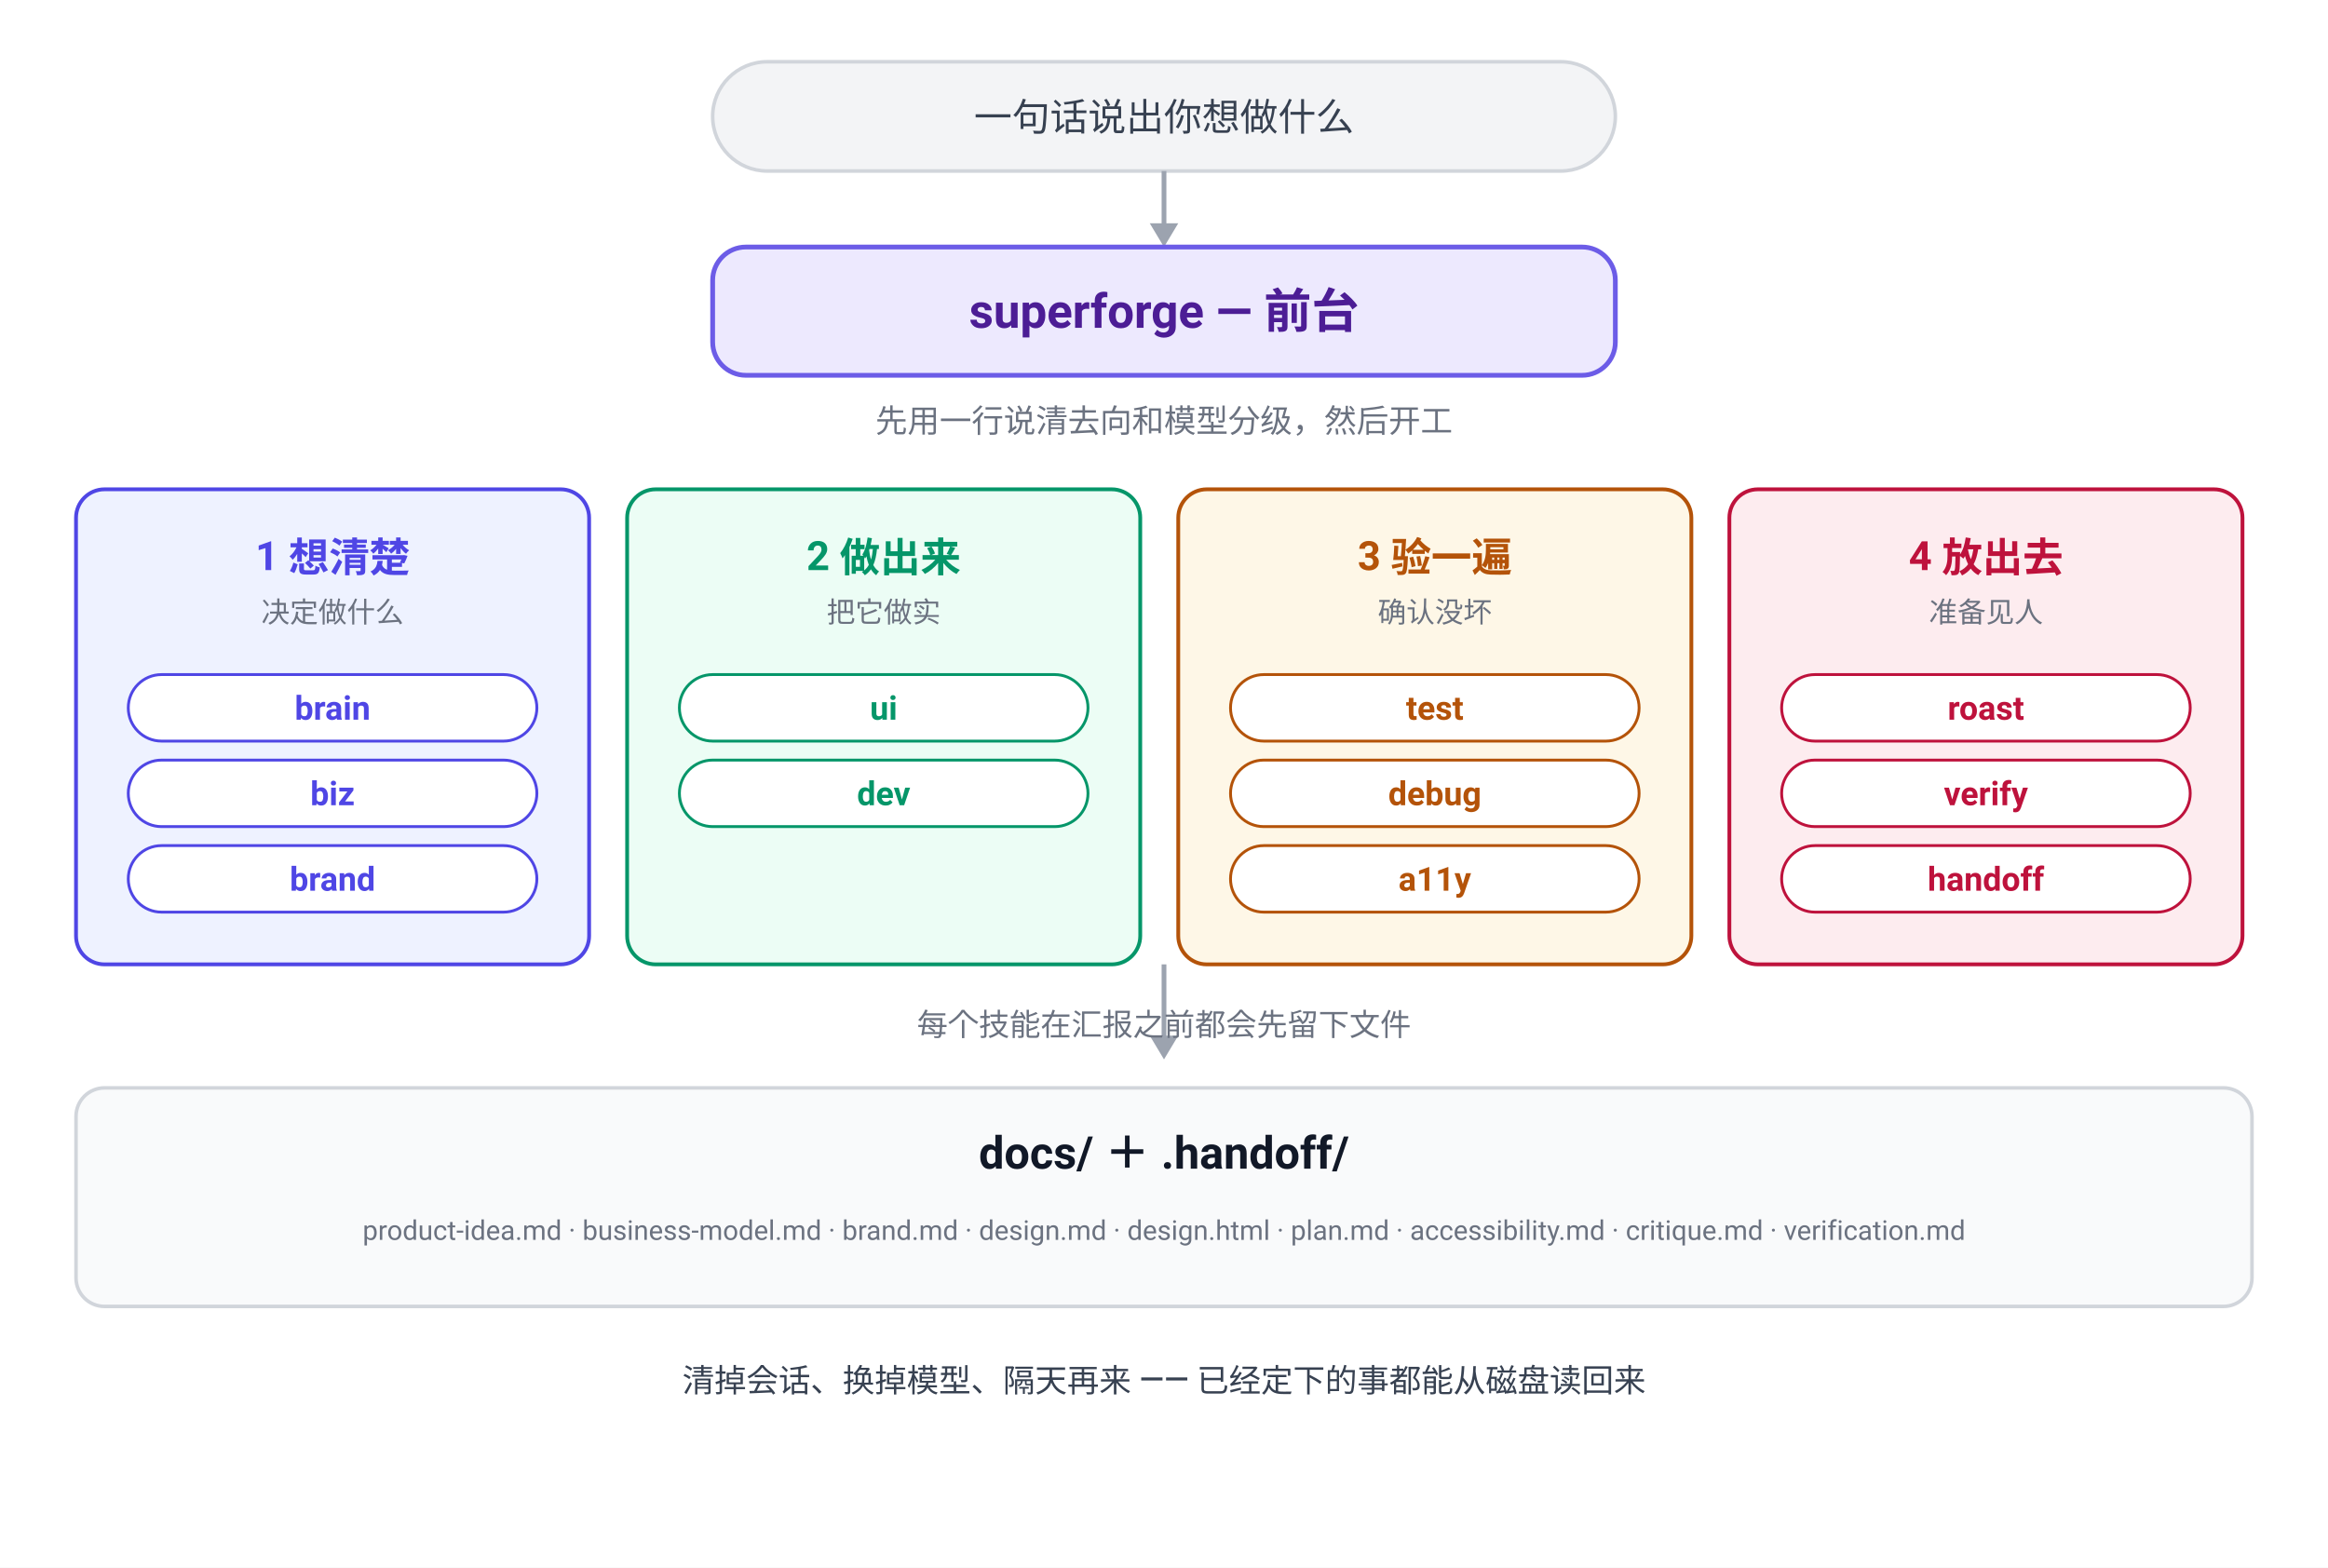
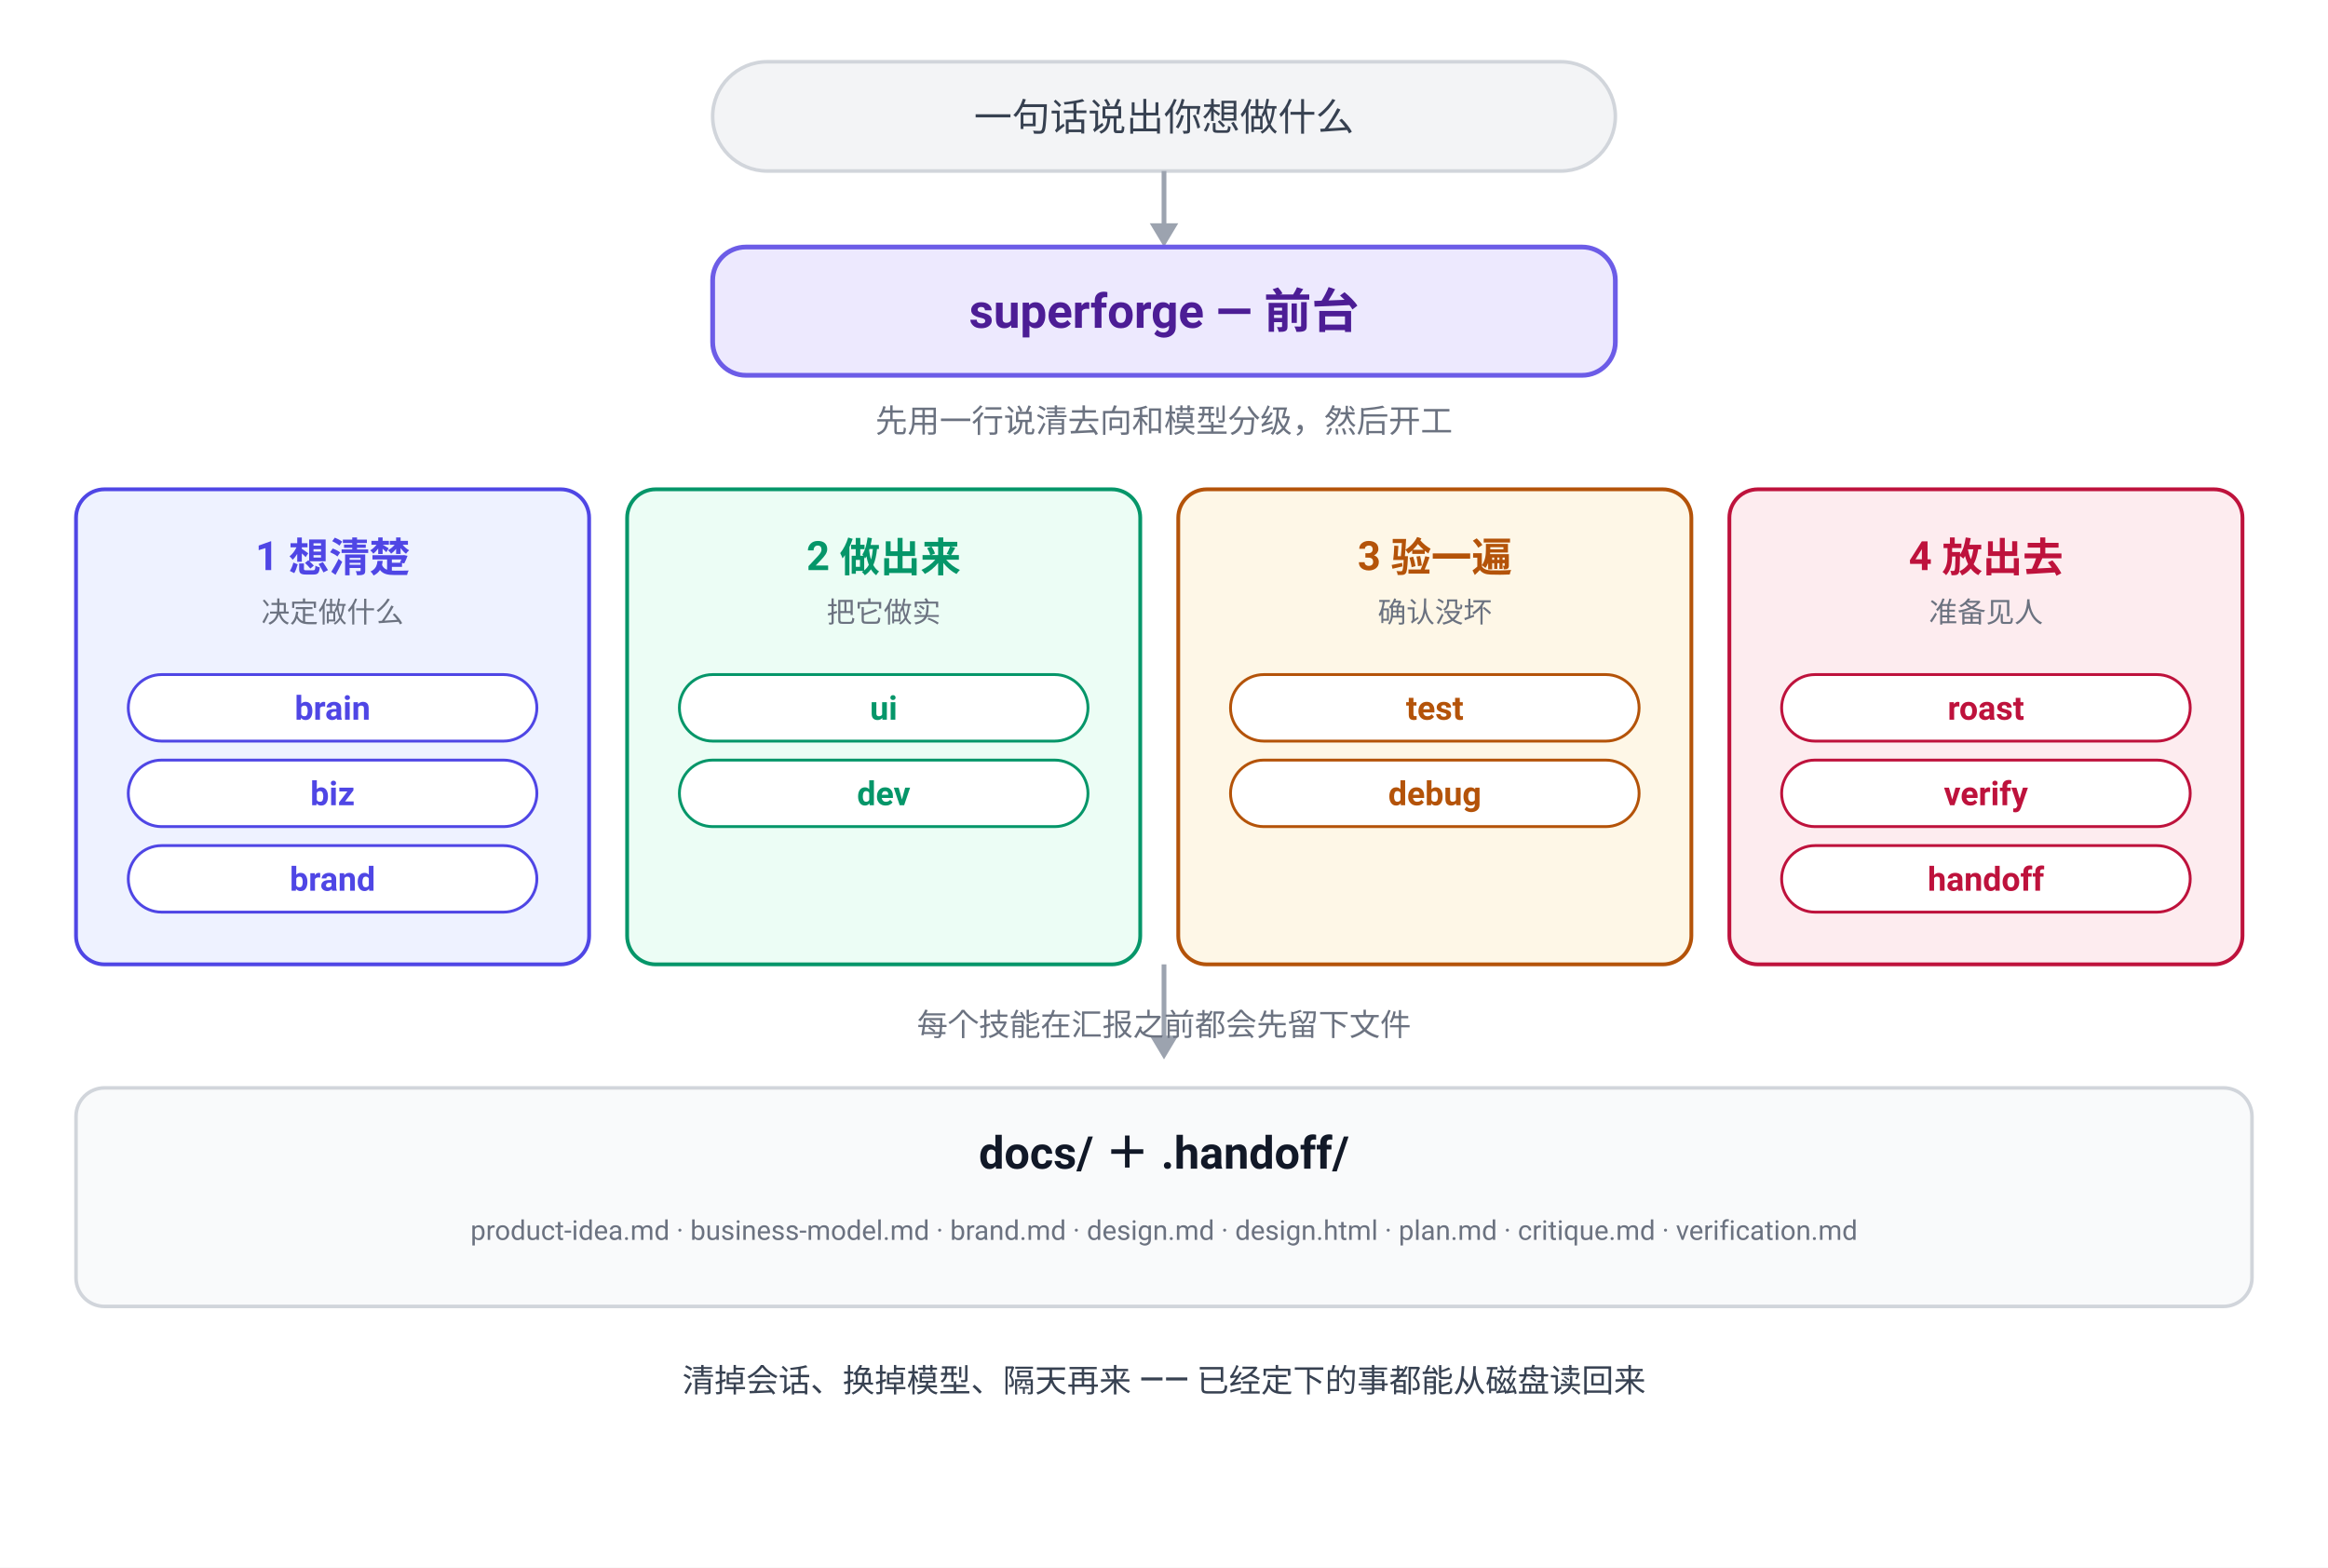
<svg xmlns="http://www.w3.org/2000/svg" viewBox="0 0 980 660" width="980" height="660" role="img">
  <rect x="0" y="0" width="980" height="660" rx="0" fill="#FFFFFF" stroke="none" stroke-width="1.5" />
  <rect x="300" y="26" width="380" height="46" rx="23" fill="#F3F4F6" stroke="#D1D5DB" stroke-width="1.5" />
  <text x="490.0" y="55" font-family="-apple-system,BlinkMacSystemFont,'Segoe UI','Hiragino Sans','Noto Sans JP','Noto Sans KR','Noto Sans SC','Malgun Gothic',Roboto,sans-serif" font-size="16" fill="#374151" font-weight="500" text-anchor="middle" opacity="1.0">一句话说出你想做什么</text>
  <line x1="490.0" y1="72" x2="490.0" y2="95" stroke="#9CA3AF" stroke-width="2" />
  <path d="M 484.0 94 L 490.0 104 L 496.0 94 Z" fill="#9CA3AF" />
  <rect x="300" y="104" width="380" height="54" rx="14" fill="#EDE9FE" stroke="#6C5CE7" stroke-width="2" />
  <text x="490.0" y="138" font-family="-apple-system,BlinkMacSystemFont,'Segoe UI','Hiragino Sans','Noto Sans JP','Noto Sans KR','Noto Sans SC','Malgun Gothic',Roboto,sans-serif" font-size="20" fill="#4C1D95" font-weight="700" text-anchor="middle" opacity="1.0">superforge — 前台</text>
  <text x="490.0" y="182" font-family="-apple-system,BlinkMacSystemFont,'Segoe UI','Hiragino Sans','Noto Sans JP','Noto Sans KR','Noto Sans SC','Malgun Gothic',Roboto,sans-serif" font-size="13.5" fill="#6B7280" font-weight="400" text-anchor="middle" opacity="1.0">先用一行说清去向和模型分级，然后开工</text>
  <rect x="32" y="206" width="216" height="200" rx="12" fill="#EEF2FF" stroke="#4F46E5" stroke-width="1.6" />
  <text x="140.0" y="240" font-family="-apple-system,BlinkMacSystemFont,'Segoe UI','Hiragino Sans','Noto Sans JP','Noto Sans KR','Noto Sans SC','Malgun Gothic',Roboto,sans-serif" font-size="17" fill="#4F46E5" font-weight="700" text-anchor="middle" opacity="1.0">1  想清楚</text>
  <text x="140.0" y="262" font-family="-apple-system,BlinkMacSystemFont,'Segoe UI','Hiragino Sans','Noto Sans JP','Noto Sans KR','Noto Sans SC','Malgun Gothic',Roboto,sans-serif" font-size="12" fill="#6B7280" font-weight="400" text-anchor="middle" opacity="1.0">决定做什么</text>
  <rect x="54" y="284" width="172" height="28" rx="14" fill="#FFFFFF" stroke="#4F46E5" stroke-width="1.2" />
  <text x="140.0" y="303" font-family="-apple-system,BlinkMacSystemFont,'Segoe UI','Hiragino Sans','Noto Sans JP','Noto Sans KR','Noto Sans SC','Malgun Gothic',Roboto,sans-serif" font-size="14" fill="#4F46E5" font-weight="600" text-anchor="middle" opacity="1.0">brain</text>
  <rect x="54" y="320" width="172" height="28" rx="14" fill="#FFFFFF" stroke="#4F46E5" stroke-width="1.2" />
  <text x="140.0" y="339" font-family="-apple-system,BlinkMacSystemFont,'Segoe UI','Hiragino Sans','Noto Sans JP','Noto Sans KR','Noto Sans SC','Malgun Gothic',Roboto,sans-serif" font-size="14" fill="#4F46E5" font-weight="600" text-anchor="middle" opacity="1.0">biz</text>
  <rect x="54" y="356" width="172" height="28" rx="14" fill="#FFFFFF" stroke="#4F46E5" stroke-width="1.2" />
  <text x="140.0" y="375" font-family="-apple-system,BlinkMacSystemFont,'Segoe UI','Hiragino Sans','Noto Sans JP','Noto Sans KR','Noto Sans SC','Malgun Gothic',Roboto,sans-serif" font-size="14" fill="#4F46E5" font-weight="600" text-anchor="middle" opacity="1.0">brand</text>
  <rect x="264" y="206" width="216" height="200" rx="12" fill="#ECFDF5" stroke="#059669" stroke-width="1.6" />
  <text x="372.0" y="240" font-family="-apple-system,BlinkMacSystemFont,'Segoe UI','Hiragino Sans','Noto Sans JP','Noto Sans KR','Noto Sans SC','Malgun Gothic',Roboto,sans-serif" font-size="17" fill="#059669" font-weight="700" text-anchor="middle" opacity="1.0">2  做出来</text>
  <text x="372.0" y="262" font-family="-apple-system,BlinkMacSystemFont,'Segoe UI','Hiragino Sans','Noto Sans JP','Noto Sans KR','Noto Sans SC','Malgun Gothic',Roboto,sans-serif" font-size="12" fill="#6B7280" font-weight="400" text-anchor="middle" opacity="1.0">把它做实</text>
  <rect x="286" y="284" width="172" height="28" rx="14" fill="#FFFFFF" stroke="#059669" stroke-width="1.2" />
  <text x="372.0" y="303" font-family="-apple-system,BlinkMacSystemFont,'Segoe UI','Hiragino Sans','Noto Sans JP','Noto Sans KR','Noto Sans SC','Malgun Gothic',Roboto,sans-serif" font-size="14" fill="#059669" font-weight="600" text-anchor="middle" opacity="1.0">ui</text>
  <rect x="286" y="320" width="172" height="28" rx="14" fill="#FFFFFF" stroke="#059669" stroke-width="1.2" />
  <text x="372.0" y="339" font-family="-apple-system,BlinkMacSystemFont,'Segoe UI','Hiragino Sans','Noto Sans JP','Noto Sans KR','Noto Sans SC','Malgun Gothic',Roboto,sans-serif" font-size="14" fill="#059669" font-weight="600" text-anchor="middle" opacity="1.0">dev</text>
  <rect x="496" y="206" width="216" height="200" rx="12" fill="#FEF7E7" stroke="#B45309" stroke-width="1.6" />
  <text x="604.0" y="240" font-family="-apple-system,BlinkMacSystemFont,'Segoe UI','Hiragino Sans','Noto Sans JP','Noto Sans KR','Noto Sans SC','Malgun Gothic',Roboto,sans-serif" font-size="17" fill="#B45309" font-weight="700" text-anchor="middle" opacity="1.0">3  验一遍</text>
  <text x="604.0" y="262" font-family="-apple-system,BlinkMacSystemFont,'Segoe UI','Hiragino Sans','Noto Sans JP','Noto Sans KR','Noto Sans SC','Malgun Gothic',Roboto,sans-serif" font-size="12" fill="#6B7280" font-weight="400" text-anchor="middle" opacity="1.0">确认没坏</text>
  <rect x="518" y="284" width="172" height="28" rx="14" fill="#FFFFFF" stroke="#B45309" stroke-width="1.2" />
  <text x="604.0" y="303" font-family="-apple-system,BlinkMacSystemFont,'Segoe UI','Hiragino Sans','Noto Sans JP','Noto Sans KR','Noto Sans SC','Malgun Gothic',Roboto,sans-serif" font-size="14" fill="#B45309" font-weight="600" text-anchor="middle" opacity="1.0">test</text>
  <rect x="518" y="320" width="172" height="28" rx="14" fill="#FFFFFF" stroke="#B45309" stroke-width="1.2" />
  <text x="604.0" y="339" font-family="-apple-system,BlinkMacSystemFont,'Segoe UI','Hiragino Sans','Noto Sans JP','Noto Sans KR','Noto Sans SC','Malgun Gothic',Roboto,sans-serif" font-size="14" fill="#B45309" font-weight="600" text-anchor="middle" opacity="1.0">debug</text>
-   <rect x="518" y="356" width="172" height="28" rx="14" fill="#FFFFFF" stroke="#B45309" stroke-width="1.2" />
-   <text x="604.0" y="375" font-family="-apple-system,BlinkMacSystemFont,'Segoe UI','Hiragino Sans','Noto Sans JP','Noto Sans KR','Noto Sans SC','Malgun Gothic',Roboto,sans-serif" font-size="14" fill="#B45309" font-weight="600" text-anchor="middle" opacity="1.0">a11y</text>
  <rect x="728" y="206" width="216" height="200" rx="12" fill="#FDECEF" stroke="#BE123C" stroke-width="1.6" />
  <text x="836.0" y="240" font-family="-apple-system,BlinkMacSystemFont,'Segoe UI','Hiragino Sans','Noto Sans JP','Noto Sans KR','Noto Sans SC','Malgun Gothic',Roboto,sans-serif" font-size="17" fill="#BE123C" font-weight="700" text-anchor="middle" opacity="1.0">4  放出去</text>
  <text x="836.0" y="262" font-family="-apple-system,BlinkMacSystemFont,'Segoe UI','Hiragino Sans','Noto Sans JP','Noto Sans KR','Noto Sans SC','Malgun Gothic',Roboto,sans-serif" font-size="12" fill="#6B7280" font-weight="400" text-anchor="middle" opacity="1.0">准备见人</text>
  <rect x="750" y="284" width="172" height="28" rx="14" fill="#FFFFFF" stroke="#BE123C" stroke-width="1.2" />
  <text x="836.0" y="303" font-family="-apple-system,BlinkMacSystemFont,'Segoe UI','Hiragino Sans','Noto Sans JP','Noto Sans KR','Noto Sans SC','Malgun Gothic',Roboto,sans-serif" font-size="14" fill="#BE123C" font-weight="600" text-anchor="middle" opacity="1.0">roast</text>
  <rect x="750" y="320" width="172" height="28" rx="14" fill="#FFFFFF" stroke="#BE123C" stroke-width="1.2" />
  <text x="836.0" y="339" font-family="-apple-system,BlinkMacSystemFont,'Segoe UI','Hiragino Sans','Noto Sans JP','Noto Sans KR','Noto Sans SC','Malgun Gothic',Roboto,sans-serif" font-size="14" fill="#BE123C" font-weight="600" text-anchor="middle" opacity="1.0">verify</text>
  <rect x="750" y="356" width="172" height="28" rx="14" fill="#FFFFFF" stroke="#BE123C" stroke-width="1.2" />
  <text x="836.0" y="375" font-family="-apple-system,BlinkMacSystemFont,'Segoe UI','Hiragino Sans','Noto Sans JP','Noto Sans KR','Noto Sans SC','Malgun Gothic',Roboto,sans-serif" font-size="14" fill="#BE123C" font-weight="600" text-anchor="middle" opacity="1.0">handoff</text>
  <line x1="490.0" y1="406" x2="490.0" y2="437" stroke="#9CA3AF" stroke-width="2" />
  <path d="M 484.0 436 L 490.0 446 L 496.0 436 Z" fill="#9CA3AF" />
  <text x="490.0" y="436" font-family="-apple-system,BlinkMacSystemFont,'Segoe UI','Hiragino Sans','Noto Sans JP','Noto Sans KR','Noto Sans SC','Malgun Gothic',Roboto,sans-serif" font-size="13" fill="#6B7280" font-weight="400" text-anchor="middle" opacity="1.0">每个技能在汇报之前都会先留下文件</text>
  <rect x="32" y="458" width="916" height="92" rx="12" fill="#F9FAFB" stroke="#D1D5DB" stroke-width="1.5" />
  <text x="490.0" y="492" font-family="-apple-system,BlinkMacSystemFont,'Segoe UI','Hiragino Sans','Noto Sans JP','Noto Sans KR','Noto Sans SC','Malgun Gothic',Roboto,sans-serif" font-size="19" fill="#111827" font-weight="700" text-anchor="middle" opacity="1.0">docs/  ＋  .handoff/</text>
-   <text x="490.0" y="522" font-family="-apple-system,BlinkMacSystemFont,'Segoe UI','Hiragino Sans','Noto Sans JP','Noto Sans KR','Noto Sans SC','Malgun Gothic',Roboto,sans-serif" font-size="11.5" fill="#6B7280" font-weight="400" text-anchor="middle" opacity="1.0">product-idea.md · business-model.md · brand.md · design.md · design.html · plan.md · accessibility.md · critique.md · verification.md</text>
+   <text x="490.0" y="522" font-family="-apple-system,BlinkMacSystemFont,'Segoe UI','Hiragino Sans','Noto Sans JP','Noto Sans KR','Noto Sans SC','Malgun Gothic',Roboto,sans-serif" font-size="11.5" fill="#6B7280" font-weight="400" text-anchor="middle" opacity="1.0">product-idea.md · business-model.md · brand.md · design.md · design.html · plan.md · critique.md · verification.md</text>
  <text x="490.0" y="586" font-family="-apple-system,BlinkMacSystemFont,'Segoe UI','Hiragino Sans','Noto Sans JP','Noto Sans KR','Noto Sans SC','Malgun Gothic',Roboto,sans-serif" font-size="13.5" fill="#374151" font-weight="500" text-anchor="middle" opacity="1.0">清掉会话、换掉模型、隔天再来 —— 已经定下的事都能从磁盘读回来</text>
</svg>
